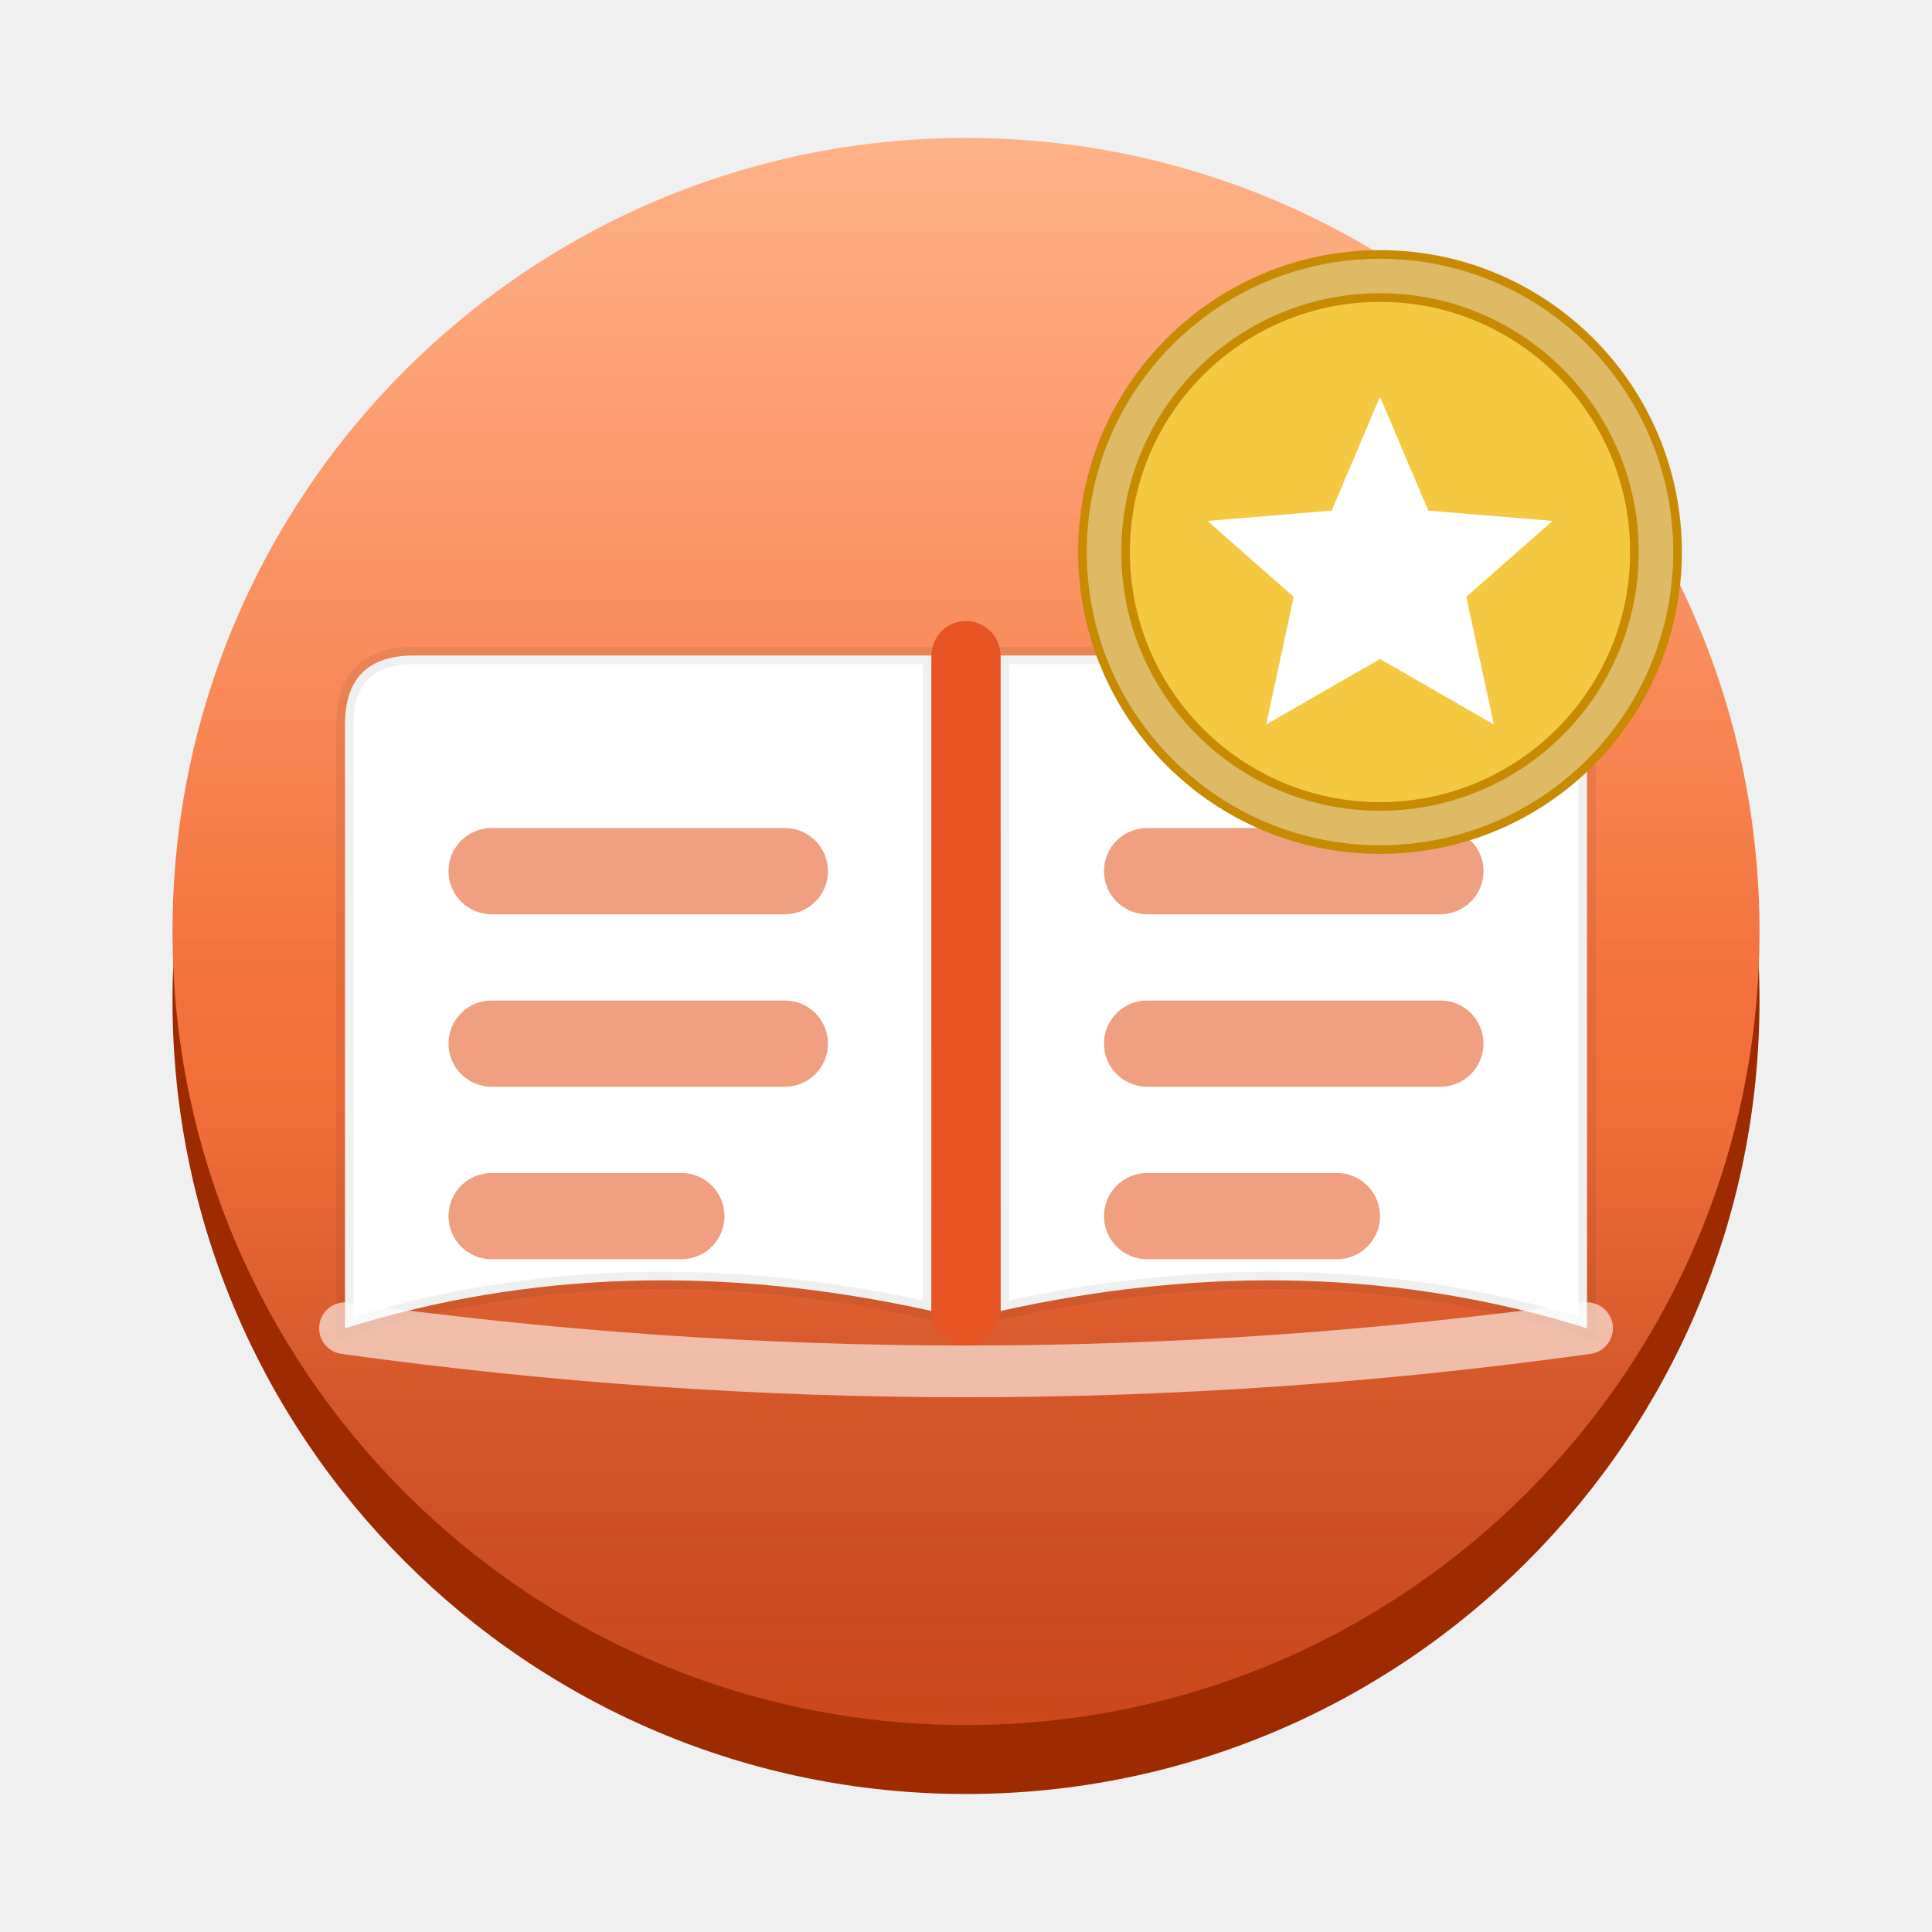
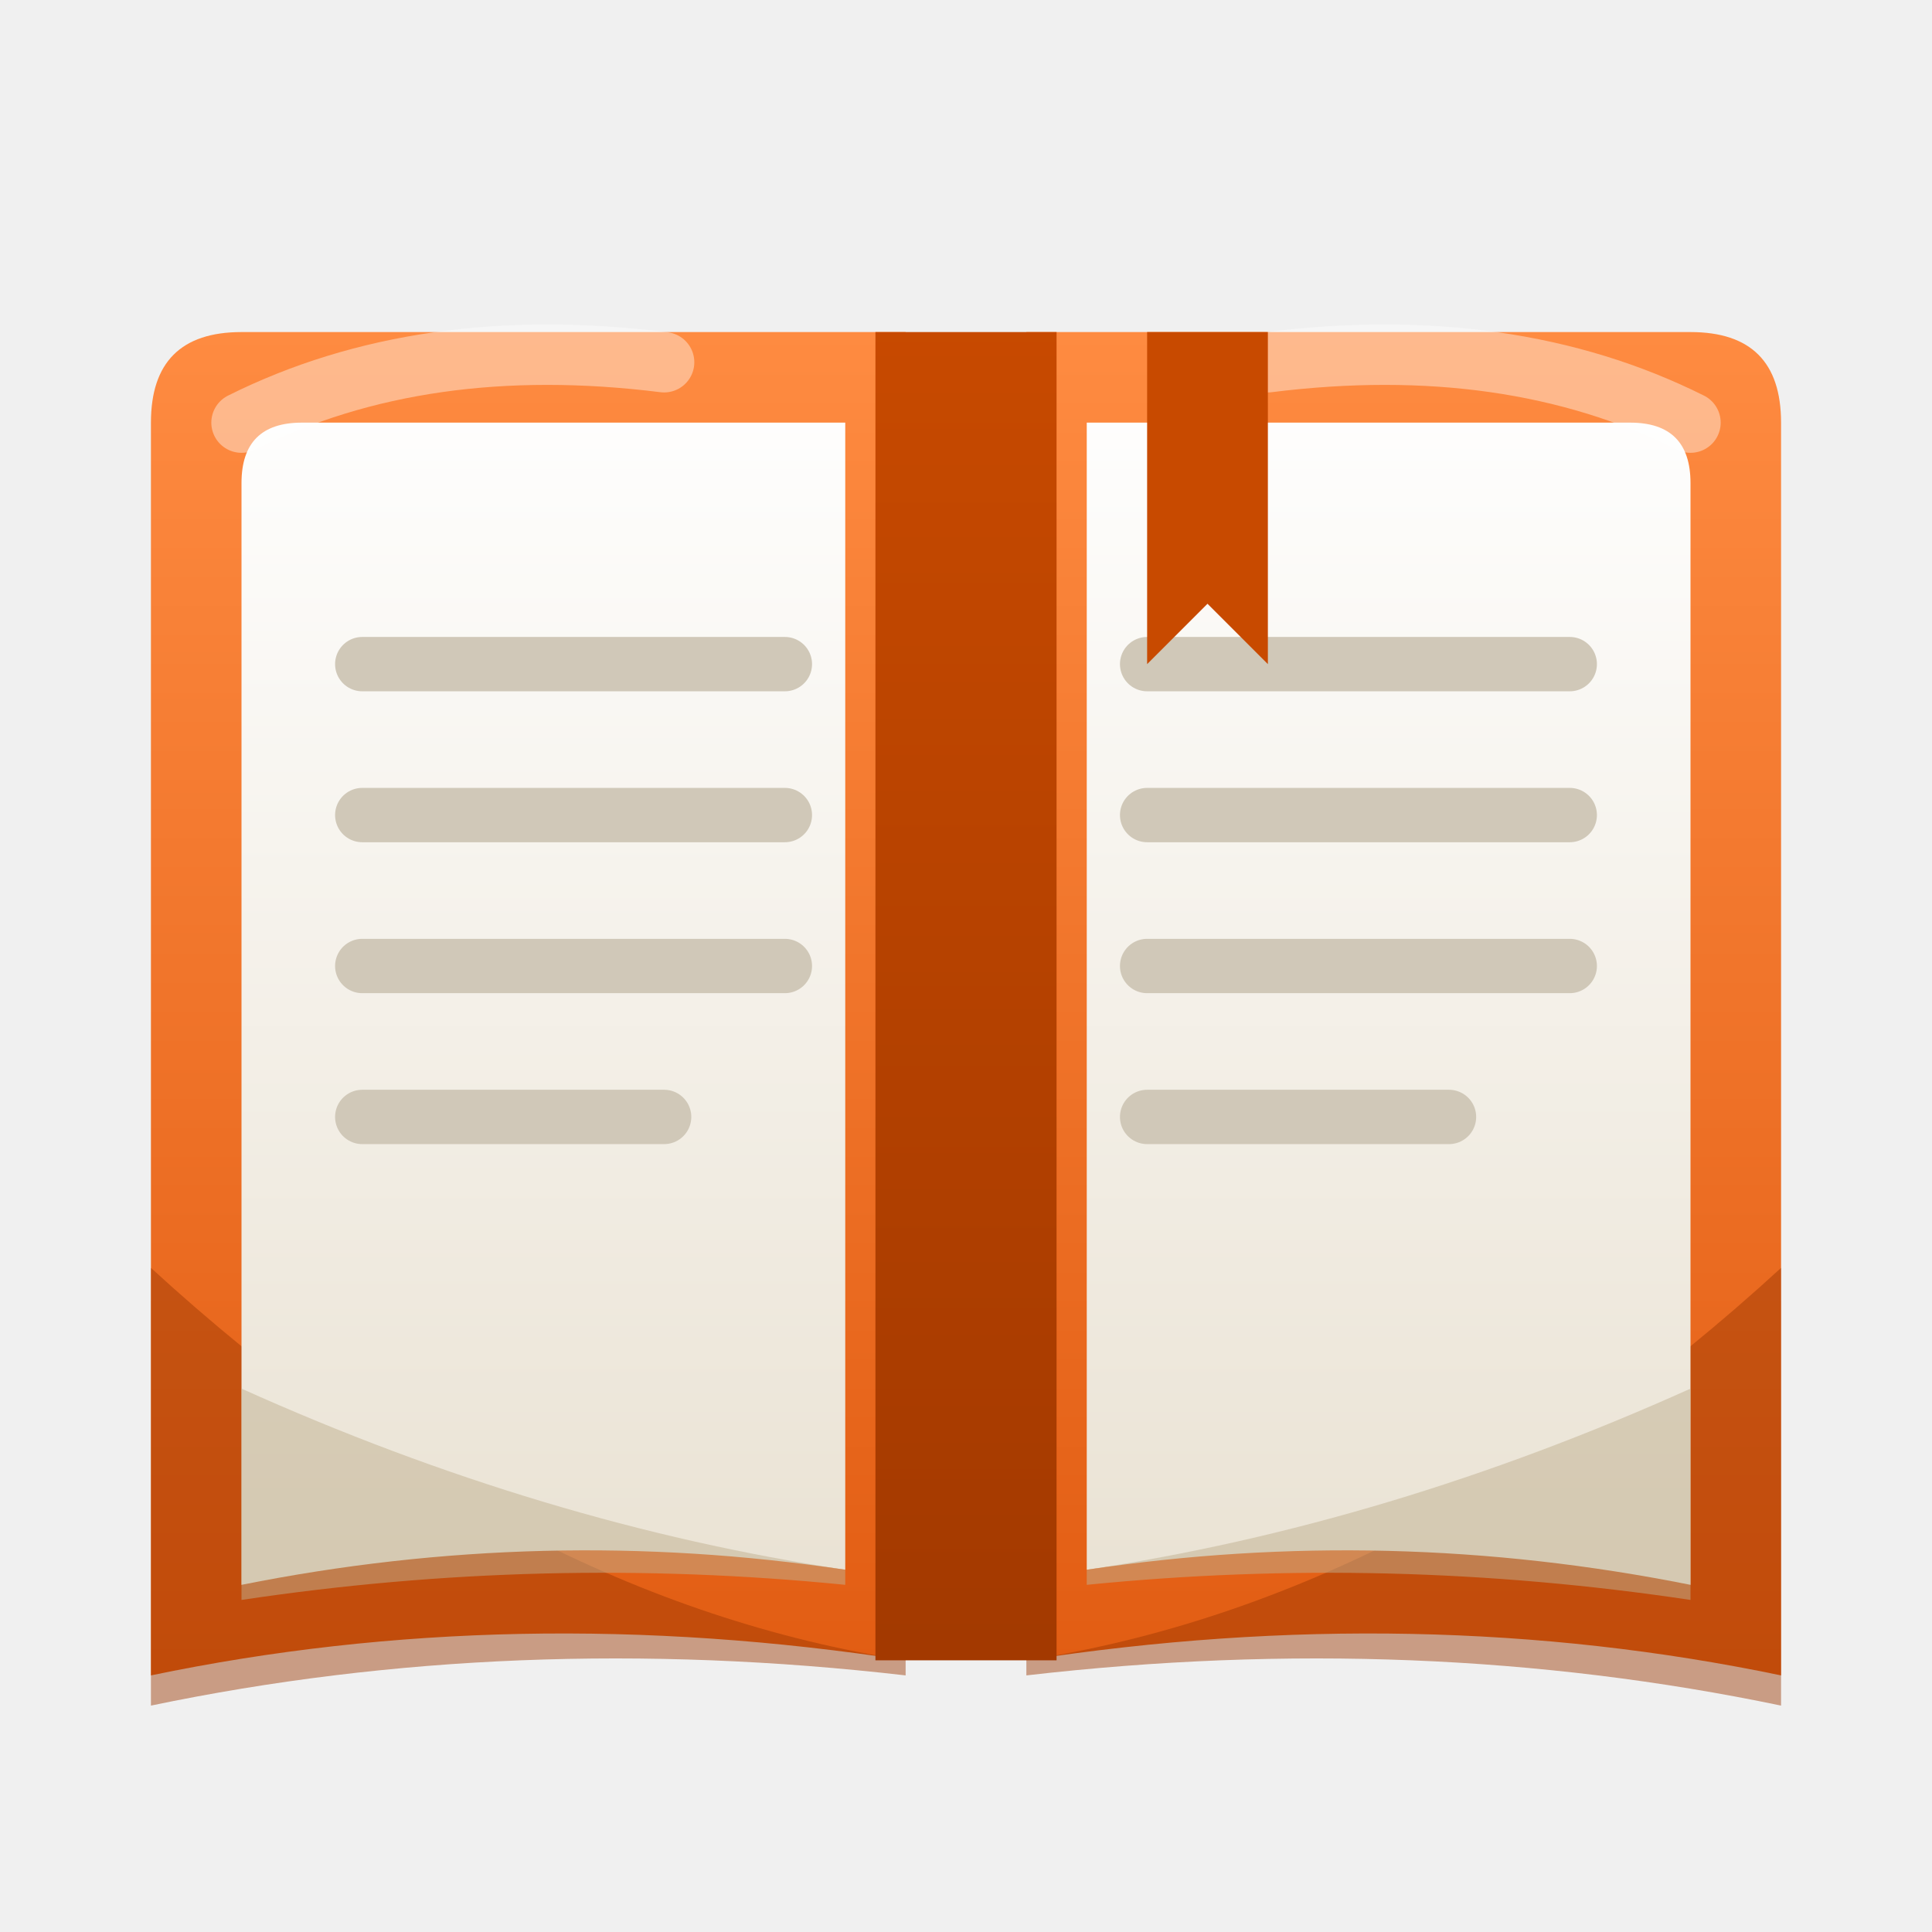
- <svg xmlns="http://www.w3.org/2000/svg" viewBox="0 0 56 56" fill="none">
+ <svg xmlns="http://www.w3.org/2000/svg" viewBox="0 0 64 64" fill="none">
  <defs>
-     <linearGradient id="bg" x1="28" y1="4" x2="28" y2="52" gradientUnits="userSpaceOnUse">
-       <stop offset="0%" stop-color="#FF9055" />
-       <stop offset="100%" stop-color="#E85525" />
+     <linearGradient id="page-l" x1="4" y1="12" x2="4" y2="56" gradientUnits="userSpaceOnUse">
+       <stop offset="0%" stop-color="#FFFFFF" />
+       <stop offset="100%" stop-color="#E8E0D0" />
    </linearGradient>
-     <linearGradient id="inner-shadow" x1="28" y1="4" x2="28" y2="52" gradientUnits="userSpaceOnUse">
-       <stop offset="60%" stop-color="transparent" />
-       <stop offset="100%" stop-color="#9E2A00" stop-opacity="0.35" />
+     <linearGradient id="page-r" x1="60" y1="12" x2="60" y2="56" gradientUnits="userSpaceOnUse">
+       <stop offset="0%" stop-color="#FFFFFF" />
+       <stop offset="100%" stop-color="#E8E0D0" />
    </linearGradient>
-     <linearGradient id="highlight" x1="28" y1="4" x2="28" y2="28" gradientUnits="userSpaceOnUse">
-       <stop offset="0%" stop-color="white" stop-opacity="0.30" />
-       <stop offset="100%" stop-color="white" stop-opacity="0" />
+     <linearGradient id="cover-l" x1="0" y1="10" x2="0" y2="58" gradientUnits="userSpaceOnUse">
+       <stop offset="0%" stop-color="#FF8C42" />
+       <stop offset="100%" stop-color="#E05A10" />
+     </linearGradient>
+     <linearGradient id="cover-r" x1="64" y1="10" x2="64" y2="58" gradientUnits="userSpaceOnUse">
+       <stop offset="0%" stop-color="#FF8C42" />
+       <stop offset="100%" stop-color="#E05A10" />
+     </linearGradient>
+     <linearGradient id="spine" x1="32" y1="10" x2="32" y2="58" gradientUnits="userSpaceOnUse">
+       <stop offset="0%" stop-color="#C84A00" />
+       <stop offset="100%" stop-color="#A03800" />
    </linearGradient>
  </defs>
-   <circle cx="28" cy="29" r="23" fill="#9E2A00" />
-   <circle cx="28" cy="27" r="23" fill="url(#bg)" />
-   <circle cx="28" cy="27" r="23" fill="url(#inner-shadow)" />
-   <circle cx="28" cy="27" r="23" fill="url(#highlight)" />
-   <path d="M10 21 Q10 19 12 19 L27 19 L27 38 Q18 36 10 38.5 Z" fill="white" stroke="rgba(0,0,0,0.06)" stroke-width="0.5" />
-   <path d="M46 21 Q46 19 44 19 L29 19 L29 38 Q38 36 46 38.5 Z" fill="white" stroke="rgba(0,0,0,0.06)" stroke-width="0.5" />
-   <path d="M28 19 L28 38" stroke="#E85525" stroke-width="2" stroke-linecap="round" />
-   <path d="M10 38.5 Q28 41 46 38.5" fill="none" stroke="rgba(255,255,255,0.6)" stroke-width="1.5" stroke-linecap="round" />
-   <rect x="13" y="24" width="11" height="2.5" rx="1.25" fill="#F0A080" />
-   <rect x="13" y="29" width="11" height="2.5" rx="1.25" fill="#F0A080" />
-   <rect x="13" y="34" width="8" height="2.5" rx="1.25" fill="#F0A080" />
-   <rect x="32" y="24" width="11" height="2.5" rx="1.25" fill="#F0A080" />
-   <rect x="32" y="29" width="11" height="2.5" rx="1.25" fill="#F0A080" />
-   <rect x="32" y="34" width="8" height="2.5" rx="1.25" fill="#F0A080" />
-   <circle cx="40" cy="16" r="8" fill="#F5C842" stroke="#C88A00" stroke-width="1.5" />
-   <circle cx="40" cy="16" r="8" fill="none" stroke="white" stroke-width="1" stroke-opacity="0.4" />
-   <path d="M40 11.5 L41.4 14.8 L45 15.1 L42.5 17.3 L43.3 21 L40 19.1 L36.7 21 L37.5 17.3 L35 15.1 L38.6 14.8 Z" fill="white" />
+   <path d="M5 14 Q5 11 8 11 L30 11 L30 55 Q17 53 5 55.5 Z" fill="url(#cover-l)" />
+   <path d="M5 40 Q5 11 8 11 L30 11 L30 55 Q17 53 5 55.5 Z" fill="#C84A00" fill-opacity="0.0" />
+   <path d="M5 42 Q17 53 30 55 L30 55.5 Q17 54 5 56.5 Z" fill="#9A3600" fill-opacity="0.45" />
+   <path d="M59 14 Q59 11 56 11 L34 11 L34 55 Q47 53 59 55.5 Z" fill="url(#cover-r)" />
+   <path d="M59 42 Q47 53 34 55 L34 55.5 Q47 54 59 56.5 Z" fill="#9A3600" fill-opacity="0.45" />
+   <rect x="29" y="11" width="6" height="44" fill="url(#spine)" />
+   <path d="M8 16 Q8 14 10 14 L28 14 L28 52 Q18 50.5 8 52.5 Z" fill="url(#page-l)" />
+   <path d="M12 22 L26 22" stroke="#D0C8B8" stroke-width="1.8" stroke-linecap="round" />
+   <path d="M12 27 L26 27" stroke="#D0C8B8" stroke-width="1.8" stroke-linecap="round" />
+   <path d="M12 32 L26 32" stroke="#D0C8B8" stroke-width="1.8" stroke-linecap="round" />
+   <path d="M12 37 L22 37" stroke="#D0C8B8" stroke-width="1.8" stroke-linecap="round" />
+   <path d="M8 46 Q18 50.5 28 52 L28 52.5 Q18 51.5 8 53 Z" fill="#C0B090" fill-opacity="0.5" />
+   <path d="M56 16 Q56 14 54 14 L36 14 L36 52 Q46 50.5 56 52.5 Z" fill="url(#page-r)" />
+   <path d="M38 22 L52 22" stroke="#D0C8B8" stroke-width="1.8" stroke-linecap="round" />
+   <path d="M38 27 L52 27" stroke="#D0C8B8" stroke-width="1.8" stroke-linecap="round" />
+   <path d="M38 32 L52 32" stroke="#D0C8B8" stroke-width="1.8" stroke-linecap="round" />
+   <path d="M38 37 L48 37" stroke="#D0C8B8" stroke-width="1.8" stroke-linecap="round" />
+   <path d="M56 46 Q46 50.5 36 52 L36 52.5 Q46 51.5 56 53 Z" fill="#C0B090" fill-opacity="0.5" />
+   <path d="M8 14 Q14 11 22 12" stroke="white" stroke-width="2" stroke-linecap="round" stroke-opacity="0.4" fill="none" />
+   <path d="M56 14 Q50 11 42 12" stroke="white" stroke-width="2" stroke-linecap="round" stroke-opacity="0.4" fill="none" />
+   <path d="M38 11 L38 22 L40 20 L42 22 L42 11 Z" fill="#C84A00" />
</svg>
